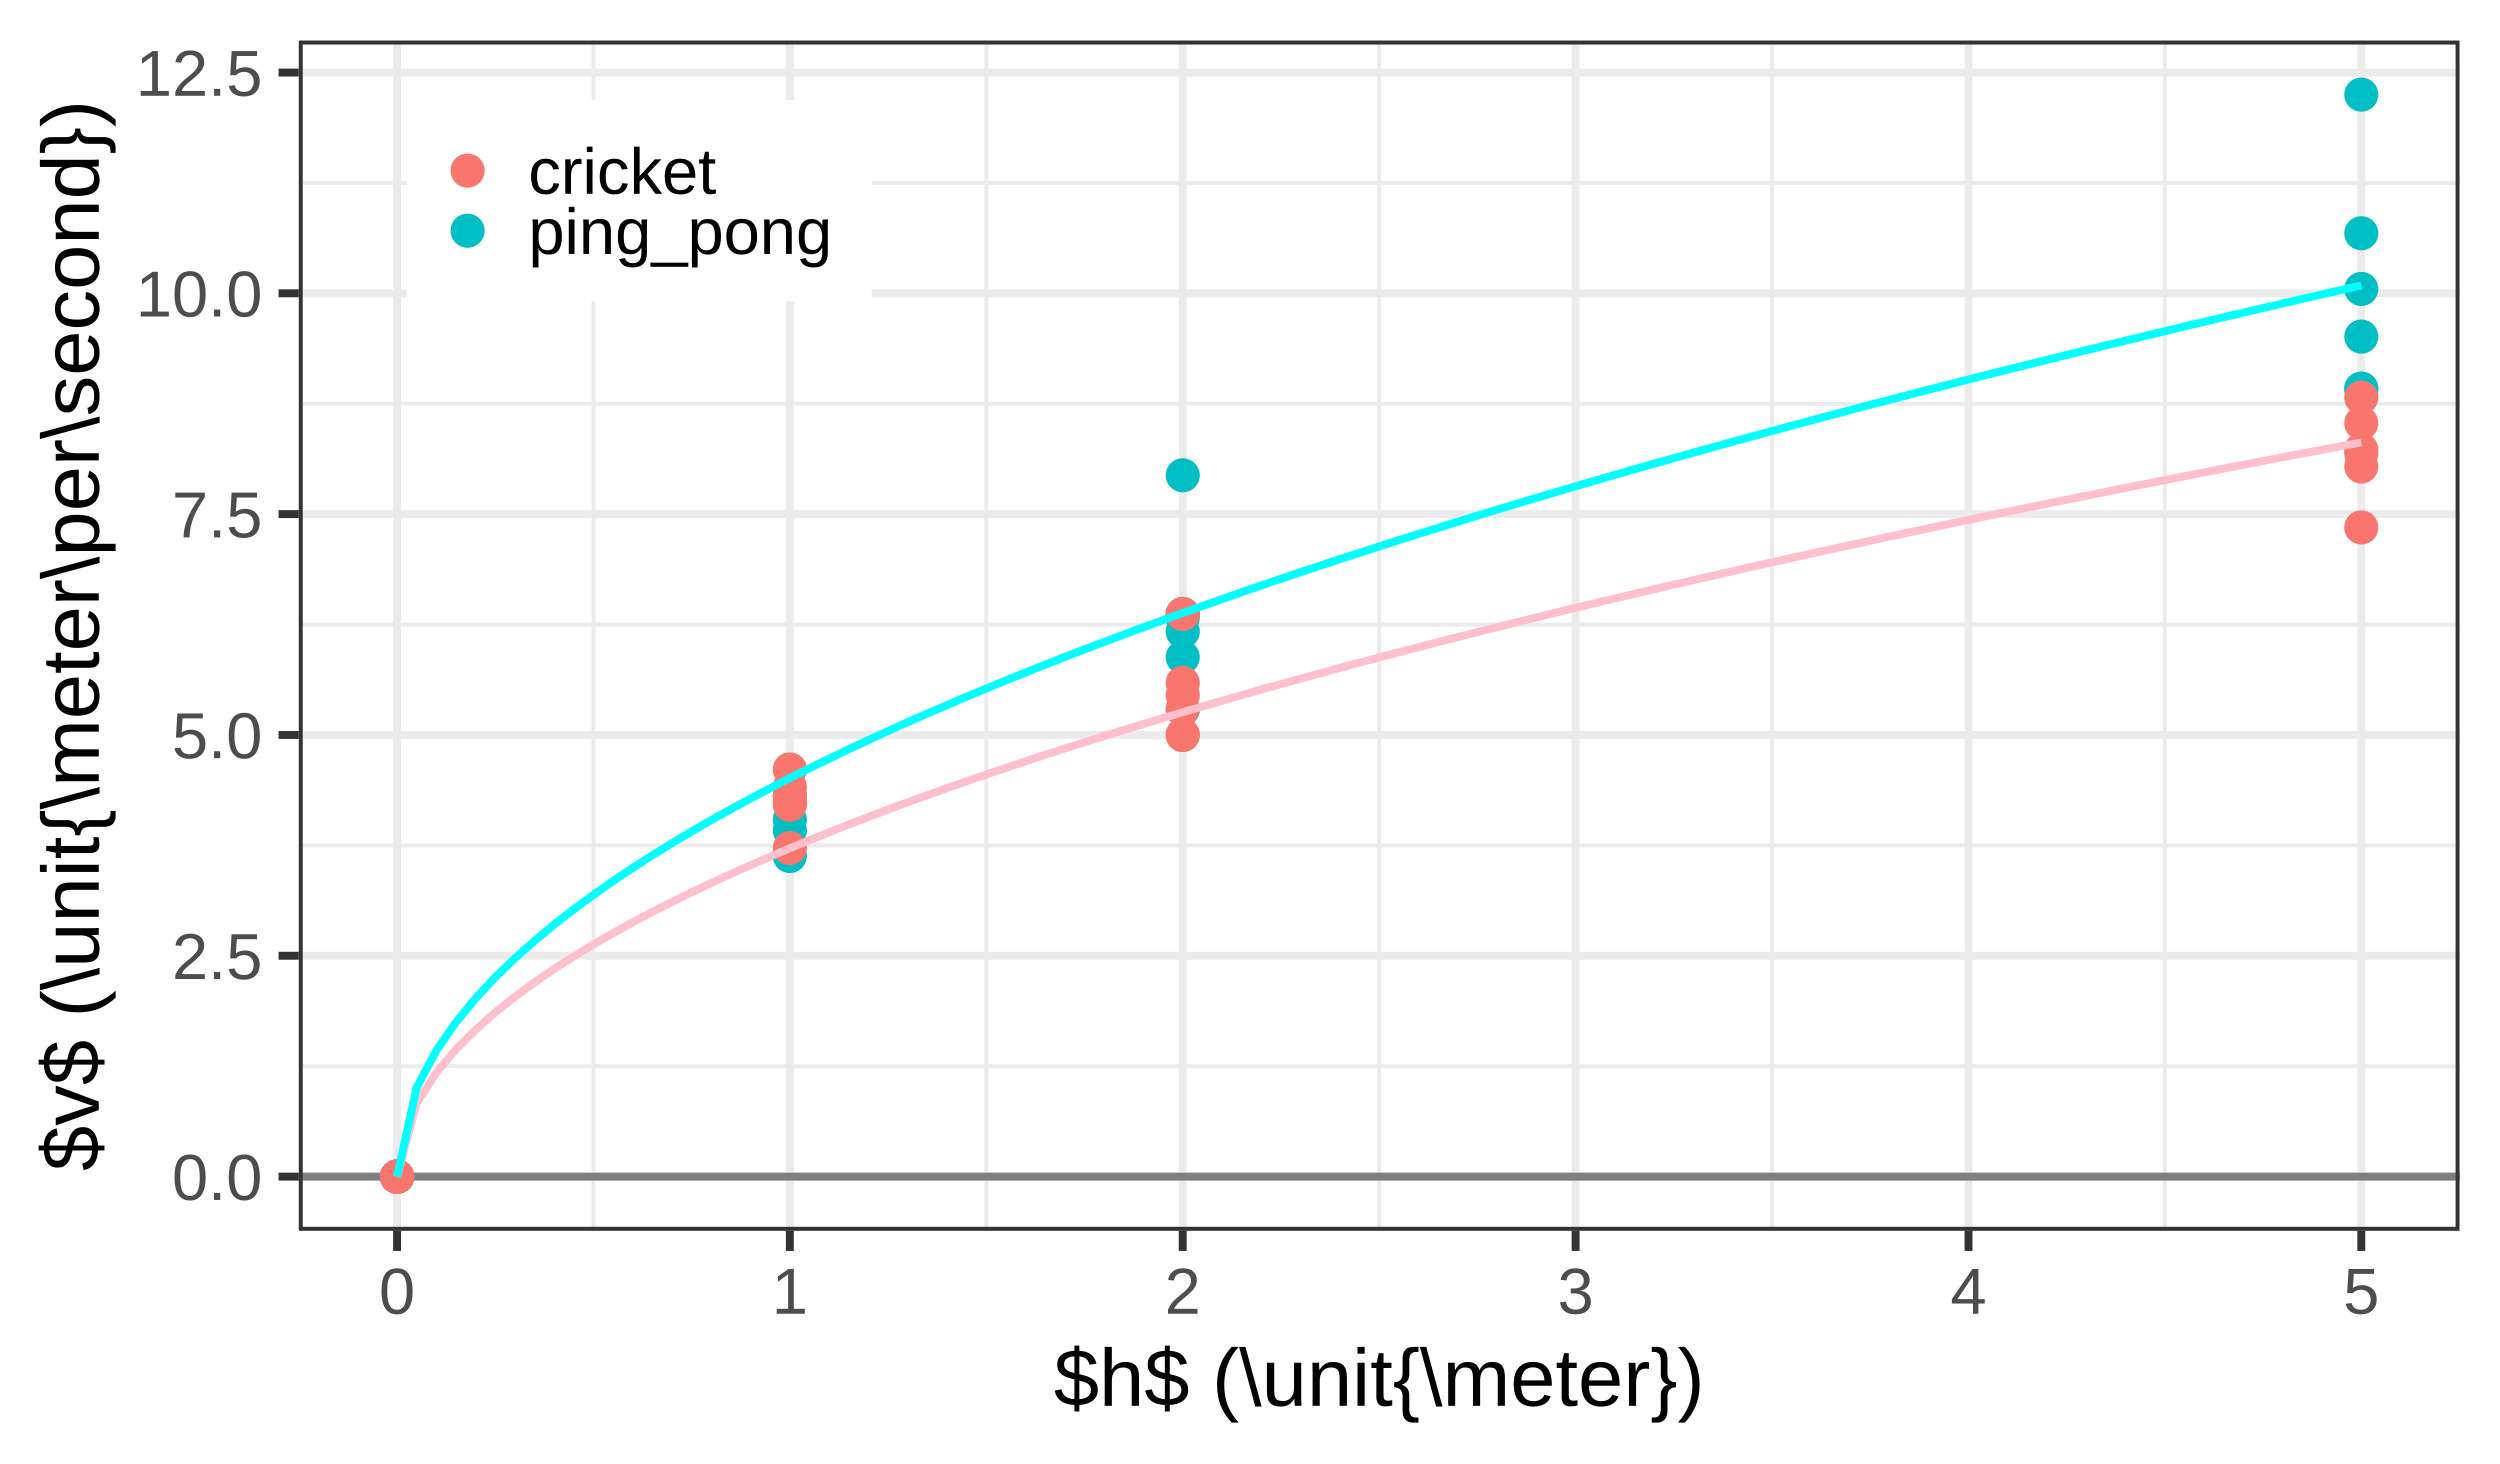
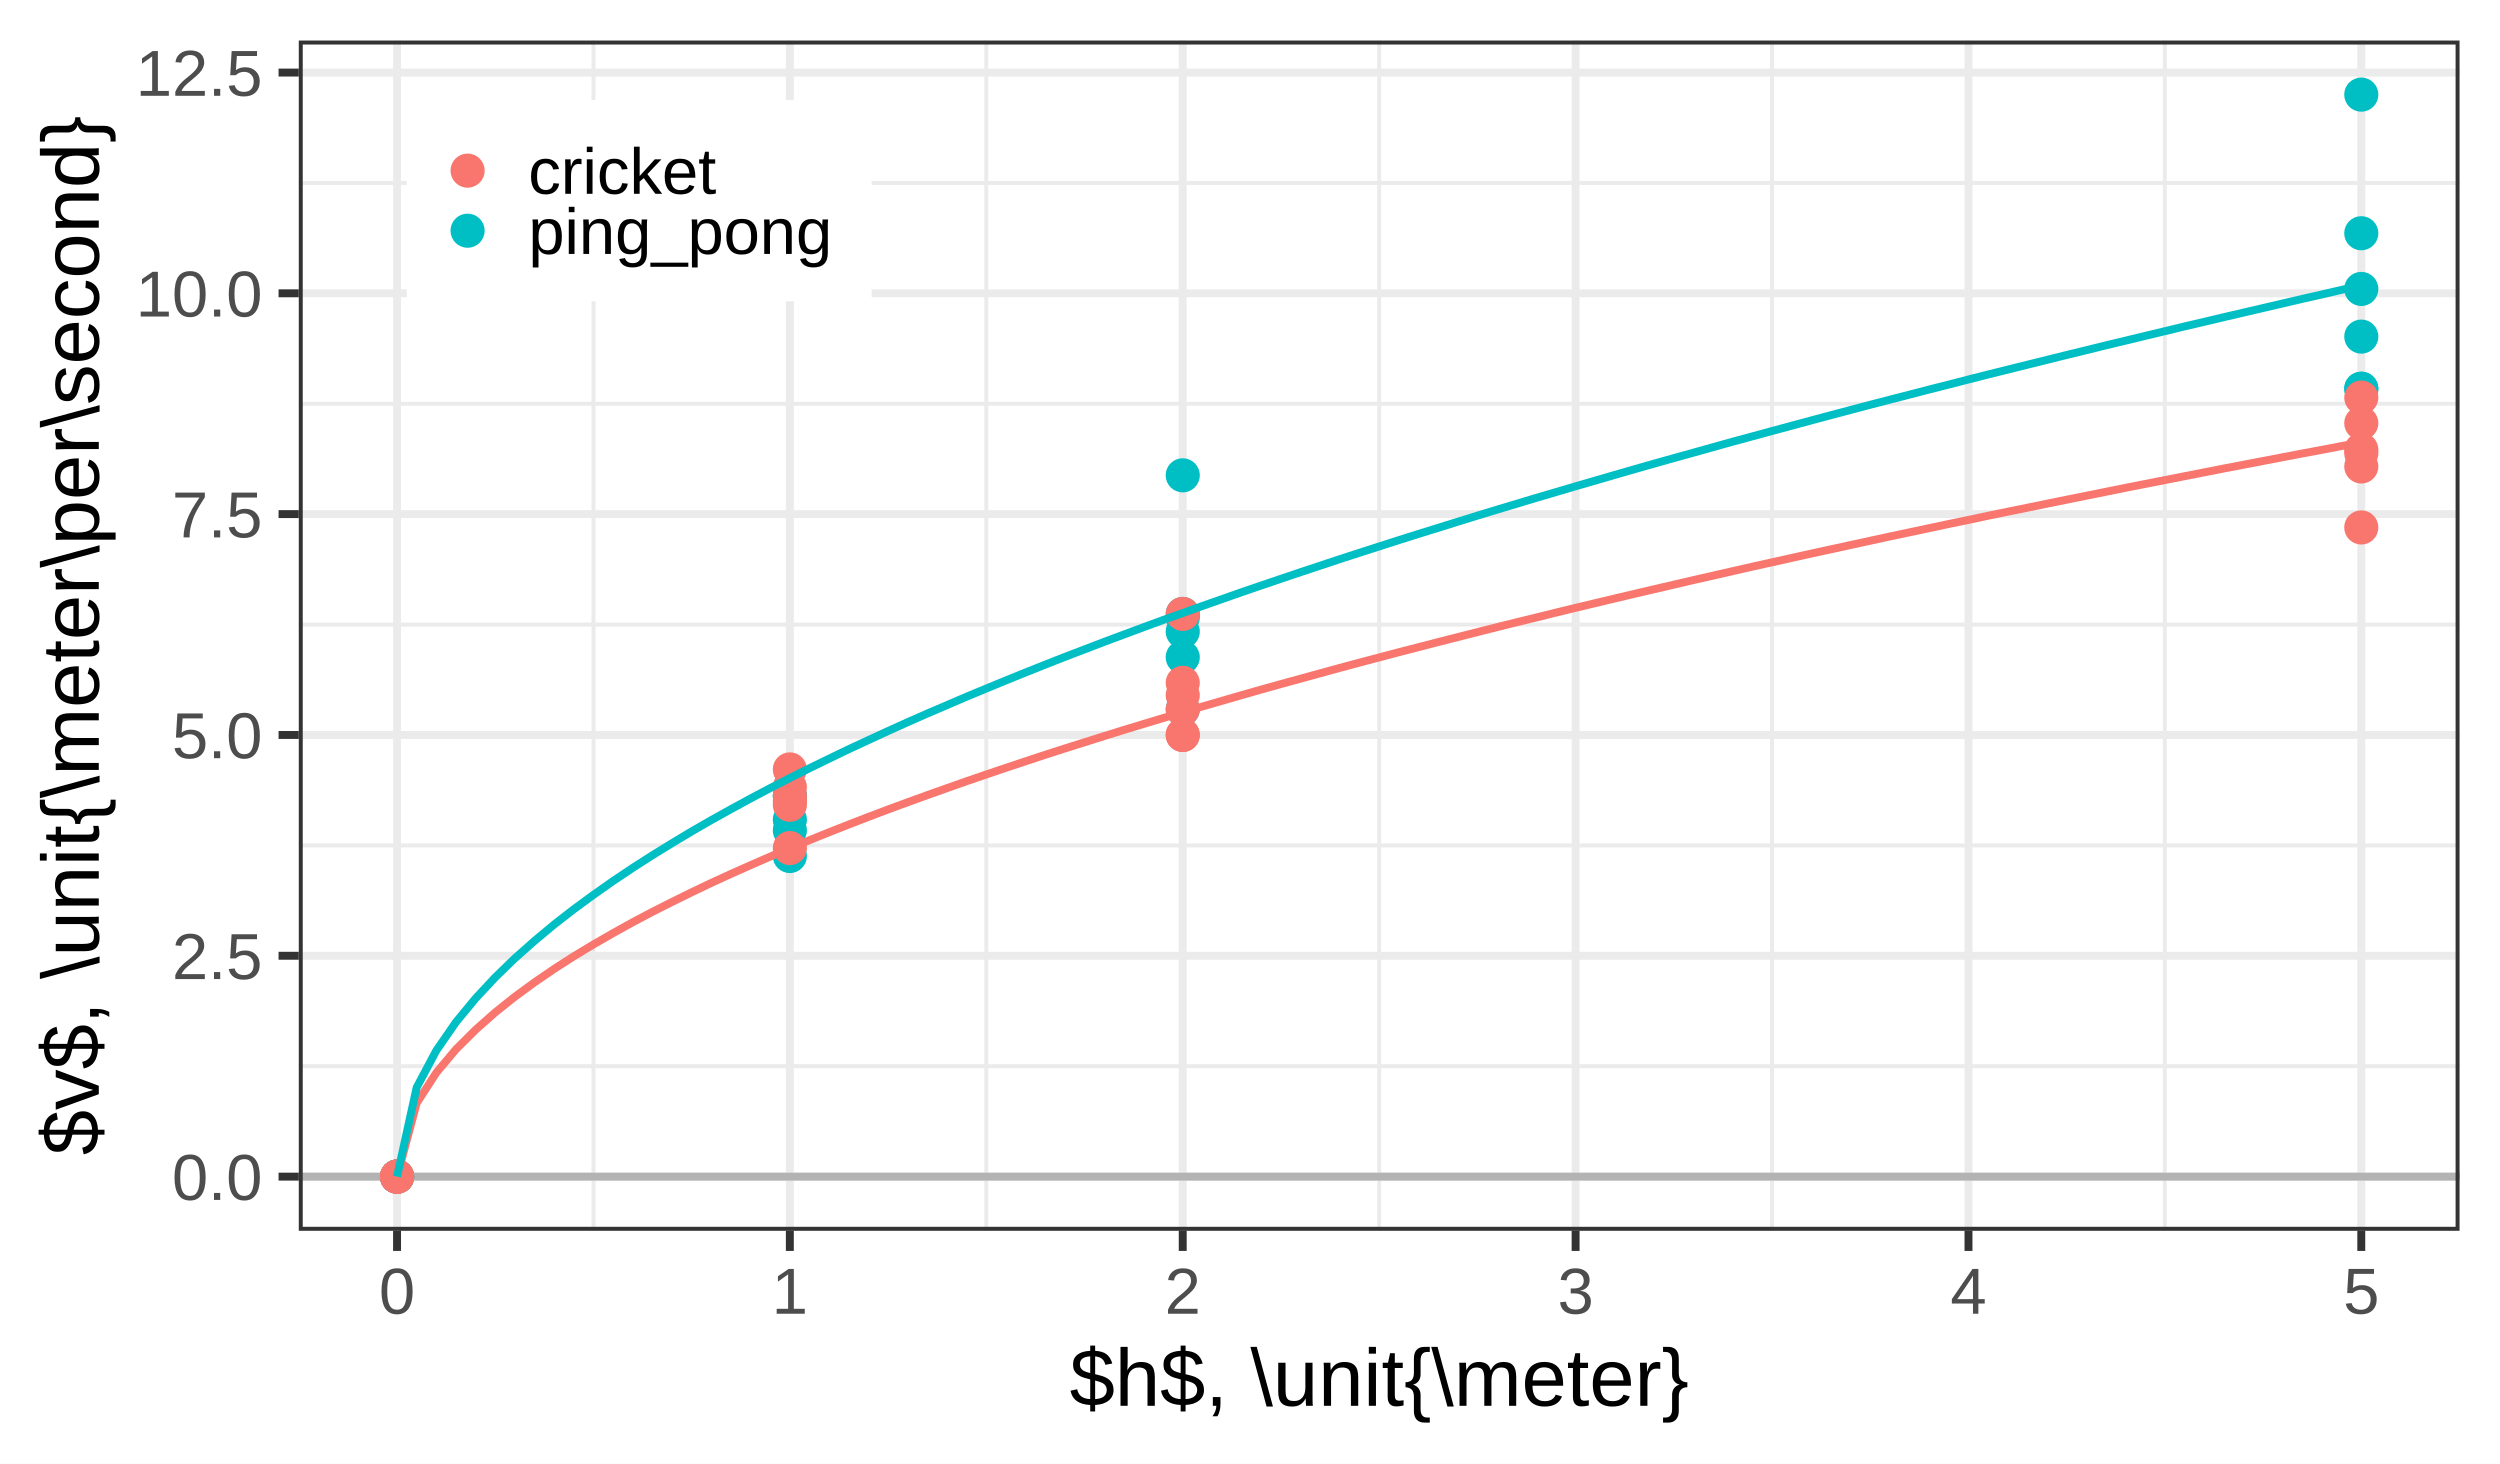
<svg xmlns="http://www.w3.org/2000/svg" width="246.00pt" height="144.00pt" viewBox="0 0 246.00 144.00">
  <g class="svglite">
    <defs>
      <style type="text/css">
    .svglite line, .svglite polyline, .svglite polygon, .svglite path, .svglite rect, .svglite circle {
      fill: none;
      stroke: #000000;
      stroke-linecap: round;
      stroke-linejoin: round;
      stroke-miterlimit: 10.00;
    }
    .svglite text {
      white-space: pre;
    }
    .svglite g.glyphgroup path {
      fill: inherit;
      stroke: none;
    }
  </style>
    </defs>
    <rect width="100%" height="100%" style="stroke: none; fill: #FFFFFF;" />
    <defs>
      <clipPath id="cpMC4wMHwyNDYuMDB8MC4wMHwxNDQuMDA=">
        <rect x="0.00" y="0.00" width="246.00" height="144.00" />
      </clipPath>
    </defs>
    <g clip-path="url(#cpMC4wMHwyNDYuMDB8MC4wMHwxNDQuMDA=)">
      <rect x="0.00" y="0.00" width="246.00" height="144.00" style="stroke-width: 0.78; stroke: #FFFFFF; fill: #FFFFFF;" />
    </g>
    <defs>
      <clipPath id="cpMjkuNDB8MjQyLjAyfDMuOTl8MTIxLjEw">
        <rect x="29.40" y="3.99" width="212.62" height="117.12" />
      </clipPath>
    </defs>
    <g clip-path="url(#cpMjkuNDB8MjQyLjAyfDMuOTl8MTIxLjEw)">
      <rect x="29.40" y="3.99" width="212.62" height="117.12" style="stroke-width: 0.78; stroke: none; fill: #FFFFFF;" />
      <polyline points="29.40,104.91 242.02,104.91 " style="stroke-width: 0.39; stroke: #EBEBEB; stroke-linecap: butt;" />
      <polyline points="29.40,83.19 242.02,83.19 " style="stroke-width: 0.39; stroke: #EBEBEB; stroke-linecap: butt;" />
      <polyline points="29.40,61.46 242.02,61.46 " style="stroke-width: 0.39; stroke: #EBEBEB; stroke-linecap: butt;" />
      <polyline points="29.40,39.73 242.02,39.73 " style="stroke-width: 0.39; stroke: #EBEBEB; stroke-linecap: butt;" />
      <polyline points="29.40,18.00 242.02,18.00 " style="stroke-width: 0.39; stroke: #EBEBEB; stroke-linecap: butt;" />
      <polyline points="58.40,121.10 58.40,3.99 " style="stroke-width: 0.39; stroke: #EBEBEB; stroke-linecap: butt;" />
      <polyline points="97.05,121.10 97.05,3.99 " style="stroke-width: 0.39; stroke: #EBEBEB; stroke-linecap: butt;" />
      <polyline points="135.71,121.10 135.71,3.99 " style="stroke-width: 0.39; stroke: #EBEBEB; stroke-linecap: butt;" />
      <polyline points="174.37,121.10 174.37,3.99 " style="stroke-width: 0.39; stroke: #EBEBEB; stroke-linecap: butt;" />
      <polyline points="213.02,121.10 213.02,3.99 " style="stroke-width: 0.39; stroke: #EBEBEB; stroke-linecap: butt;" />
      <polyline points="29.40,115.78 242.02,115.78 " style="stroke-width: 0.78; stroke: #EBEBEB; stroke-linecap: butt;" />
      <polyline points="29.40,94.05 242.02,94.05 " style="stroke-width: 0.78; stroke: #EBEBEB; stroke-linecap: butt;" />
      <polyline points="29.40,72.32 242.02,72.32 " style="stroke-width: 0.78; stroke: #EBEBEB; stroke-linecap: butt;" />
      <polyline points="29.40,50.59 242.02,50.59 " style="stroke-width: 0.78; stroke: #EBEBEB; stroke-linecap: butt;" />
      <polyline points="29.40,28.86 242.02,28.86 " style="stroke-width: 0.78; stroke: #EBEBEB; stroke-linecap: butt;" />
      <polyline points="29.40,7.14 242.02,7.14 " style="stroke-width: 0.78; stroke: #EBEBEB; stroke-linecap: butt;" />
      <polyline points="39.07,121.10 39.07,3.99 " style="stroke-width: 0.78; stroke: #EBEBEB; stroke-linecap: butt;" />
      <polyline points="77.72,121.10 77.72,3.99 " style="stroke-width: 0.78; stroke: #EBEBEB; stroke-linecap: butt;" />
      <polyline points="116.38,121.10 116.38,3.99 " style="stroke-width: 0.78; stroke: #EBEBEB; stroke-linecap: butt;" />
      <polyline points="155.04,121.10 155.04,3.99 " style="stroke-width: 0.78; stroke: #EBEBEB; stroke-linecap: butt;" />
      <polyline points="193.70,121.10 193.70,3.99 " style="stroke-width: 0.78; stroke: #EBEBEB; stroke-linecap: butt;" />
      <polyline points="232.35,121.10 232.35,3.99 " style="stroke-width: 0.78; stroke: #EBEBEB; stroke-linecap: butt;" />
-       <line x1="29.40" y1="115.78" x2="242.02" y2="115.78" style="stroke-width: 0.78; stroke: #7F7F7F; stroke-linecap: butt;" />
+       <line x1="29.40" y1="115.78" x2="242.02" y2="115.78" style="stroke-width: 0.78; stroke: #B3B3B3; stroke-linecap: butt;" />
      <circle cx="39.07" cy="115.78" r="1.42" style="stroke-width: 0.52; stroke: #00BFC4; fill: #00BFC4;" />
      <circle cx="39.07" cy="115.78" r="1.42" style="stroke-width: 0.52; stroke: #00BFC4; fill: #00BFC4;" />
      <circle cx="39.07" cy="115.78" r="1.42" style="stroke-width: 0.52; stroke: #00BFC4; fill: #00BFC4;" />
      <circle cx="39.07" cy="115.78" r="1.42" style="stroke-width: 0.52; stroke: #00BFC4; fill: #00BFC4;" />
      <circle cx="39.07" cy="115.78" r="1.42" style="stroke-width: 0.52; stroke: #00BFC4; fill: #00BFC4;" />
      <circle cx="77.72" cy="80.66" r="1.42" style="stroke-width: 0.52; stroke: #00BFC4; fill: #00BFC4;" />
      <circle cx="77.72" cy="78.32" r="1.42" style="stroke-width: 0.52; stroke: #00BFC4; fill: #00BFC4;" />
      <circle cx="77.72" cy="78.32" r="1.42" style="stroke-width: 0.52; stroke: #00BFC4; fill: #00BFC4;" />
      <circle cx="77.72" cy="81.71" r="1.42" style="stroke-width: 0.52; stroke: #00BFC4; fill: #00BFC4;" />
      <circle cx="77.72" cy="84.23" r="1.42" style="stroke-width: 0.52; stroke: #00BFC4; fill: #00BFC4;" />
      <circle cx="116.38" cy="60.76" r="1.42" style="stroke-width: 0.52; stroke: #00BFC4; fill: #00BFC4;" />
      <circle cx="116.38" cy="46.77" r="1.42" style="stroke-width: 0.52; stroke: #00BFC4; fill: #00BFC4;" />
      <circle cx="116.38" cy="60.41" r="1.42" style="stroke-width: 0.52; stroke: #00BFC4; fill: #00BFC4;" />
      <circle cx="116.38" cy="69.80" r="1.42" style="stroke-width: 0.52; stroke: #00BFC4; fill: #00BFC4;" />
      <circle cx="116.38" cy="62.15" r="1.42" style="stroke-width: 0.52; stroke: #00BFC4; fill: #00BFC4;" />
      <circle cx="116.38" cy="64.67" r="1.42" style="stroke-width: 0.52; stroke: #00BFC4; fill: #00BFC4;" />
      <circle cx="232.35" cy="9.31" r="1.42" style="stroke-width: 0.52; stroke: #00BFC4; fill: #00BFC4;" />
      <circle cx="232.35" cy="33.12" r="1.42" style="stroke-width: 0.52; stroke: #00BFC4; fill: #00BFC4;" />
      <circle cx="232.35" cy="38.25" r="1.42" style="stroke-width: 0.52; stroke: #00BFC4; fill: #00BFC4;" />
      <circle cx="232.35" cy="38.25" r="1.42" style="stroke-width: 0.52; stroke: #00BFC4; fill: #00BFC4;" />
      <circle cx="232.35" cy="22.95" r="1.42" style="stroke-width: 0.52; stroke: #00BFC4; fill: #00BFC4;" />
      <circle cx="232.35" cy="28.43" r="1.42" style="stroke-width: 0.52; stroke: #00BFC4; fill: #00BFC4;" />
      <circle cx="39.07" cy="115.78" r="1.42" style="stroke-width: 0.52; stroke: #F8766D; fill: #F8766D;" />
      <circle cx="39.07" cy="115.78" r="1.42" style="stroke-width: 0.52; stroke: #F8766D; fill: #F8766D;" />
      <circle cx="39.07" cy="115.78" r="1.42" style="stroke-width: 0.52; stroke: #F8766D; fill: #F8766D;" />
      <circle cx="39.07" cy="115.78" r="1.42" style="stroke-width: 0.52; stroke: #F8766D; fill: #F8766D;" />
      <circle cx="39.07" cy="115.78" r="1.42" style="stroke-width: 0.52; stroke: #F8766D; fill: #F8766D;" />
      <circle cx="77.72" cy="78.84" r="1.42" style="stroke-width: 0.52; stroke: #F8766D; fill: #F8766D;" />
      <circle cx="77.72" cy="83.45" r="1.42" style="stroke-width: 0.52; stroke: #F8766D; fill: #F8766D;" />
      <circle cx="77.72" cy="79.19" r="1.42" style="stroke-width: 0.52; stroke: #F8766D; fill: #F8766D;" />
      <circle cx="77.72" cy="75.71" r="1.42" style="stroke-width: 0.52; stroke: #F8766D; fill: #F8766D;" />
      <circle cx="77.72" cy="78.32" r="1.42" style="stroke-width: 0.52; stroke: #F8766D; fill: #F8766D;" />
      <circle cx="77.72" cy="77.45" r="1.42" style="stroke-width: 0.52; stroke: #F8766D; fill: #F8766D;" />
      <circle cx="116.38" cy="68.41" r="1.42" style="stroke-width: 0.52; stroke: #F8766D; fill: #F8766D;" />
      <circle cx="116.38" cy="72.32" r="1.42" style="stroke-width: 0.52; stroke: #F8766D; fill: #F8766D;" />
      <circle cx="116.38" cy="69.80" r="1.42" style="stroke-width: 0.52; stroke: #F8766D; fill: #F8766D;" />
      <circle cx="116.38" cy="67.19" r="1.42" style="stroke-width: 0.52; stroke: #F8766D; fill: #F8766D;" />
      <circle cx="116.38" cy="60.41" r="1.42" style="stroke-width: 0.52; stroke: #F8766D; fill: #F8766D;" />
      <circle cx="116.38" cy="72.32" r="1.42" style="stroke-width: 0.52; stroke: #F8766D; fill: #F8766D;" />
      <circle cx="232.35" cy="44.60" r="1.42" style="stroke-width: 0.52; stroke: #F8766D; fill: #F8766D;" />
      <circle cx="232.35" cy="51.90" r="1.42" style="stroke-width: 0.52; stroke: #F8766D; fill: #F8766D;" />
      <circle cx="232.35" cy="41.64" r="1.42" style="stroke-width: 0.52; stroke: #F8766D; fill: #F8766D;" />
      <circle cx="232.35" cy="39.12" r="1.42" style="stroke-width: 0.52; stroke: #F8766D; fill: #F8766D;" />
      <circle cx="232.35" cy="45.90" r="1.42" style="stroke-width: 0.52; stroke: #F8766D; fill: #F8766D;" />
      <circle cx="232.35" cy="44.25" r="1.42" style="stroke-width: 0.52; stroke: #F8766D; fill: #F8766D;" />
-       <polyline points="39.07,115.78 41.00,108.55 42.93,105.56 44.86,103.26 46.80,101.33 48.73,99.62 50.66,98.08 52.60,96.66 54.53,95.34 56.46,94.10 58.40,92.93 60.33,91.82 62.26,90.75 64.19,89.73 66.13,88.75 68.06,87.80 69.99,86.88 71.93,85.99 73.86,85.13 75.79,84.29 77.72,83.47 79.66,82.67 81.59,81.89 83.52,81.13 85.46,80.38 87.39,79.65 89.32,78.94 91.25,78.24 93.19,77.55 95.12,76.87 97.05,76.21 98.99,75.55 100.92,74.91 102.85,74.27 104.78,73.65 106.72,73.04 108.65,72.43 110.58,71.83 112.52,71.24 114.45,70.66 116.38,70.08 118.31,69.52 120.25,68.96 122.18,68.40 124.11,67.85 126.05,67.31 127.98,66.78 129.91,66.25 131.84,65.72 133.78,65.20 135.71,64.69 137.64,64.18 139.58,63.68 141.51,63.18 143.44,62.69 145.37,62.20 147.31,61.71 149.24,61.23 151.17,60.76 153.11,60.28 155.04,59.81 156.97,59.35 158.90,58.89 160.84,58.43 162.77,57.98 164.70,57.53 166.64,57.08 168.57,56.64 170.50,56.20 172.43,55.76 174.37,55.33 176.30,54.90 178.23,54.47 180.17,54.05 182.10,53.63 184.03,53.21 185.96,52.79 187.90,52.38 189.83,51.97 191.76,51.56 193.70,51.16 195.63,50.75 197.56,50.35 199.49,49.96 201.43,49.56 203.36,49.17 205.29,48.78 207.23,48.39 209.16,48.00 211.09,47.62 213.02,47.24 214.96,46.86 216.89,46.48 218.82,46.10 220.76,45.73 222.69,45.36 224.62,44.99 226.55,44.62 228.49,44.26 230.42,43.89 232.35,43.53 " style="stroke-width: 0.78; stroke: #FFC0CB; stroke-linecap: butt;" />
-       <polyline points="39.07,115.78 41.00,107.01 42.93,103.38 44.86,100.59 46.80,98.24 48.73,96.17 50.66,94.30 52.60,92.58 54.53,90.97 56.46,89.47 58.40,88.05 60.33,86.69 62.26,85.40 64.19,84.16 66.13,82.97 68.06,81.81 69.99,80.70 71.93,79.62 73.86,78.57 75.79,77.55 77.72,76.56 79.66,75.59 81.59,74.65 83.52,73.72 85.46,72.82 87.39,71.93 89.32,71.06 91.25,70.21 93.19,69.38 95.12,68.55 97.05,67.75 98.99,66.95 100.92,66.17 102.85,65.40 104.78,64.64 106.72,63.90 108.65,63.16 110.58,62.44 112.52,61.72 114.45,61.01 116.38,60.32 118.31,59.63 120.25,58.95 122.18,58.27 124.11,57.61 126.05,56.95 127.98,56.30 129.91,55.66 131.84,55.02 133.78,54.39 135.71,53.77 137.64,53.15 139.58,52.54 141.51,51.94 143.44,51.34 145.37,50.74 147.31,50.15 149.24,49.57 151.17,48.99 153.11,48.42 155.04,47.85 156.97,47.29 158.90,46.73 160.84,46.17 162.77,45.62 164.70,45.08 166.64,44.54 168.57,44.00 170.50,43.46 172.43,42.94 174.37,42.41 176.30,41.89 178.23,41.37 180.17,40.85 182.10,40.34 184.03,39.83 185.96,39.33 187.90,38.83 189.83,38.33 191.76,37.84 193.70,37.34 195.63,36.85 197.56,36.37 199.49,35.89 201.43,35.41 203.36,34.93 205.29,34.46 207.23,33.98 209.16,33.52 211.09,33.05 213.02,32.59 214.96,32.12 216.89,31.67 218.82,31.21 220.76,30.76 222.69,30.31 224.62,29.86 226.55,29.41 228.49,28.97 230.42,28.52 232.35,28.09 " style="stroke-width: 0.78; stroke: #00FFFF; stroke-linecap: butt;" />
+       <polyline points="39.07,115.78 41.00,108.55 42.93,105.56 44.86,103.26 46.80,101.33 48.73,99.62 50.66,98.08 52.60,96.66 54.53,95.34 56.46,94.10 58.40,92.93 60.33,91.82 62.26,90.75 64.19,89.73 66.13,88.75 68.06,87.80 69.99,86.88 71.93,85.99 73.86,85.13 75.79,84.29 77.72,83.47 79.66,82.67 81.59,81.89 83.52,81.13 85.46,80.38 87.39,79.65 89.32,78.94 91.25,78.24 93.19,77.55 95.12,76.87 97.05,76.21 98.99,75.55 100.92,74.91 102.85,74.27 104.78,73.65 106.72,73.04 108.65,72.43 110.58,71.83 112.52,71.24 114.45,70.66 116.38,70.08 118.31,69.52 120.25,68.96 122.18,68.40 124.11,67.85 126.05,67.31 127.98,66.78 129.91,66.25 131.84,65.72 133.78,65.20 135.71,64.69 137.64,64.18 139.58,63.68 141.51,63.18 143.44,62.69 145.37,62.20 147.31,61.71 149.24,61.23 151.17,60.76 153.11,60.28 155.04,59.81 156.97,59.35 158.90,58.89 160.84,58.43 162.77,57.98 164.70,57.53 166.64,57.08 168.57,56.64 170.50,56.20 172.43,55.76 174.37,55.33 176.30,54.90 178.23,54.47 180.17,54.05 182.10,53.63 184.03,53.21 185.96,52.79 187.90,52.38 189.83,51.97 191.76,51.56 193.70,51.16 195.63,50.75 197.56,50.35 199.49,49.96 201.43,49.56 203.36,49.17 205.29,48.78 207.23,48.39 209.16,48.00 211.09,47.62 213.02,47.24 214.96,46.86 216.89,46.48 218.82,46.10 220.76,45.73 222.69,45.36 224.62,44.99 226.55,44.62 228.49,44.26 230.42,43.89 232.35,43.53 " style="stroke-width: 0.78; stroke: #F8766D; stroke-linecap: butt;" />
+       <polyline points="39.07,115.78 41.00,107.01 42.93,103.38 44.86,100.59 46.80,98.24 48.73,96.17 50.66,94.30 52.60,92.58 54.53,90.97 56.46,89.47 58.40,88.05 60.33,86.69 62.26,85.40 64.19,84.16 66.13,82.97 68.06,81.81 69.99,80.70 71.93,79.62 73.86,78.57 75.79,77.55 77.72,76.56 79.66,75.59 81.59,74.65 83.52,73.72 85.46,72.82 87.39,71.93 89.32,71.06 91.25,70.21 93.19,69.38 95.12,68.55 97.05,67.75 98.99,66.95 100.92,66.17 102.85,65.40 104.78,64.64 106.72,63.90 108.65,63.16 110.58,62.44 112.52,61.72 114.45,61.01 116.38,60.32 118.31,59.63 120.25,58.95 122.18,58.27 124.11,57.61 126.05,56.95 127.98,56.30 129.91,55.66 131.84,55.02 133.78,54.39 135.71,53.77 137.64,53.15 139.58,52.54 141.51,51.94 143.44,51.34 145.37,50.74 147.31,50.15 149.24,49.57 151.17,48.99 153.11,48.42 155.04,47.85 156.97,47.29 158.90,46.73 160.84,46.17 162.77,45.62 164.70,45.08 166.64,44.54 168.57,44.00 170.50,43.46 172.43,42.94 174.37,42.41 176.30,41.89 178.23,41.37 180.17,40.85 182.10,40.34 184.03,39.83 185.96,39.33 187.90,38.83 189.83,38.33 191.76,37.84 193.70,37.34 195.63,36.85 197.56,36.37 199.49,35.89 201.43,35.41 203.36,34.93 205.29,34.46 207.23,33.98 209.16,33.52 211.09,33.05 213.02,32.59 214.96,32.12 216.89,31.67 218.82,31.21 220.76,30.76 222.69,30.31 224.62,29.86 226.55,29.41 228.49,28.97 230.42,28.52 232.35,28.09 " style="stroke-width: 0.78; stroke: #00BFC4; stroke-linecap: butt;" />
      <rect x="29.40" y="3.99" width="212.62" height="117.12" style="stroke-width: 0.78; stroke: #333333;" />
    </g>
    <g clip-path="url(#cpMC4wMHwyNDYuMDB8MC4wMHwxNDQuMDA=)">
      <text x="25.82" y="118.07" text-anchor="end" style="font-size: 6.40px;fill: #4D4D4D; font-family: &quot;Arial&quot;;" textLength="8.88px" lengthAdjust="spacingAndGlyphs">0.0</text>
      <text x="25.82" y="96.34" text-anchor="end" style="font-size: 6.40px;fill: #4D4D4D; font-family: &quot;Arial&quot;;" textLength="8.88px" lengthAdjust="spacingAndGlyphs">2.5</text>
      <text x="25.82" y="74.61" text-anchor="end" style="font-size: 6.40px;fill: #4D4D4D; font-family: &quot;Arial&quot;;" textLength="8.88px" lengthAdjust="spacingAndGlyphs">5.0</text>
      <text x="25.82" y="52.88" text-anchor="end" style="font-size: 6.40px;fill: #4D4D4D; font-family: &quot;Arial&quot;;" textLength="8.88px" lengthAdjust="spacingAndGlyphs">7.5</text>
      <text x="25.82" y="31.15" text-anchor="end" style="font-size: 6.40px;fill: #4D4D4D; font-family: &quot;Arial&quot;;" textLength="12.42px" lengthAdjust="spacingAndGlyphs">10.0</text>
      <text x="25.82" y="9.43" text-anchor="end" style="font-size: 6.40px;fill: #4D4D4D; font-family: &quot;Arial&quot;;" textLength="12.42px" lengthAdjust="spacingAndGlyphs">12.5</text>
      <polyline points="27.41,115.78 29.40,115.78 " style="stroke-width: 0.78; stroke: #333333; stroke-linecap: butt;" />
      <polyline points="27.41,94.05 29.40,94.05 " style="stroke-width: 0.78; stroke: #333333; stroke-linecap: butt;" />
      <polyline points="27.41,72.32 29.40,72.32 " style="stroke-width: 0.78; stroke: #333333; stroke-linecap: butt;" />
      <polyline points="27.41,50.59 29.40,50.59 " style="stroke-width: 0.78; stroke: #333333; stroke-linecap: butt;" />
      <polyline points="27.41,28.86 29.40,28.86 " style="stroke-width: 0.78; stroke: #333333; stroke-linecap: butt;" />
      <polyline points="27.41,7.14 29.40,7.14 " style="stroke-width: 0.78; stroke: #333333; stroke-linecap: butt;" />
      <polyline points="39.07,123.09 39.07,121.10 " style="stroke-width: 0.78; stroke: #333333; stroke-linecap: butt;" />
      <polyline points="77.72,123.09 77.72,121.10 " style="stroke-width: 0.78; stroke: #333333; stroke-linecap: butt;" />
      <polyline points="116.38,123.09 116.38,121.10 " style="stroke-width: 0.78; stroke: #333333; stroke-linecap: butt;" />
      <polyline points="155.04,123.09 155.04,121.10 " style="stroke-width: 0.78; stroke: #333333; stroke-linecap: butt;" />
      <polyline points="193.70,123.09 193.70,121.10 " style="stroke-width: 0.78; stroke: #333333; stroke-linecap: butt;" />
      <polyline points="232.35,123.09 232.35,121.10 " style="stroke-width: 0.78; stroke: #333333; stroke-linecap: butt;" />
      <text x="39.07" y="129.27" text-anchor="middle" style="font-size: 6.40px;fill: #4D4D4D; font-family: &quot;Arial&quot;;" textLength="3.55px" lengthAdjust="spacingAndGlyphs">0</text>
      <text x="77.72" y="129.27" text-anchor="middle" style="font-size: 6.40px;fill: #4D4D4D; font-family: &quot;Arial&quot;;" textLength="3.55px" lengthAdjust="spacingAndGlyphs">1</text>
      <text x="116.38" y="129.27" text-anchor="middle" style="font-size: 6.40px;fill: #4D4D4D; font-family: &quot;Arial&quot;;" textLength="3.55px" lengthAdjust="spacingAndGlyphs">2</text>
      <text x="155.04" y="129.27" text-anchor="middle" style="font-size: 6.40px;fill: #4D4D4D; font-family: &quot;Arial&quot;;" textLength="3.55px" lengthAdjust="spacingAndGlyphs">3</text>
      <text x="193.70" y="129.27" text-anchor="middle" style="font-size: 6.40px;fill: #4D4D4D; font-family: &quot;Arial&quot;;" textLength="3.55px" lengthAdjust="spacingAndGlyphs">4</text>
      <text x="232.35" y="129.27" text-anchor="middle" style="font-size: 6.40px;fill: #4D4D4D; font-family: &quot;Arial&quot;;" textLength="3.55px" lengthAdjust="spacingAndGlyphs">5</text>
-       <text x="135.71" y="138.33" text-anchor="middle" style="font-size: 8.00px; font-family: &quot;Arial&quot;;" textLength="64.08px" lengthAdjust="spacingAndGlyphs">$h$ (\unit{\meter})</text>
-       <text transform="translate(9.72,62.54) rotate(-90)" text-anchor="middle" style="font-size: 8.00px; font-family: &quot;Arial&quot;;" textLength="105.45px" lengthAdjust="spacingAndGlyphs">$v$ (\unit{\meter\per\second})</text>
+       <text x="135.71" y="138.33" text-anchor="middle" style="font-size: 8.00px; font-family: &quot;Arial&quot;;" textLength="60.95px" lengthAdjust="spacingAndGlyphs">$h$, \unit{\meter}</text>
+       <text transform="translate(9.72,62.54) rotate(-90)" text-anchor="middle" style="font-size: 8.00px; font-family: &quot;Arial&quot;;" textLength="102.33px" lengthAdjust="spacingAndGlyphs">$v$, \unit{\meter\per\second}</text>
      <rect x="40.03" y="9.84" width="45.74" height="19.81" style="stroke-width: 0.78; stroke: none; fill: #FFFFFF;" />
      <rect x="44.02" y="13.83" width="3.99" height="5.92" style="stroke-width: 0.78; stroke: none; fill: #FFFFFF;" />
      <circle cx="46.01" cy="16.79" r="1.42" style="stroke-width: 0.52; stroke: #F8766D; fill: #F8766D;" />
      <rect x="44.02" y="19.74" width="3.99" height="5.92" style="stroke-width: 0.78; stroke: none; fill: #FFFFFF;" />
      <circle cx="46.01" cy="22.70" r="1.42" style="stroke-width: 0.52; stroke: #00BFC4; fill: #00BFC4;" />
      <text x="51.99" y="19.07" style="font-size: 6.40px; font-family: &quot;Arial&quot;;" textLength="18.48px" lengthAdjust="spacingAndGlyphs">cricket</text>
      <text x="51.99" y="24.99" style="font-size: 6.40px; font-family: &quot;Arial&quot;;" textLength="29.80px" lengthAdjust="spacingAndGlyphs">ping_pong</text>
    </g>
  </g>
</svg>
